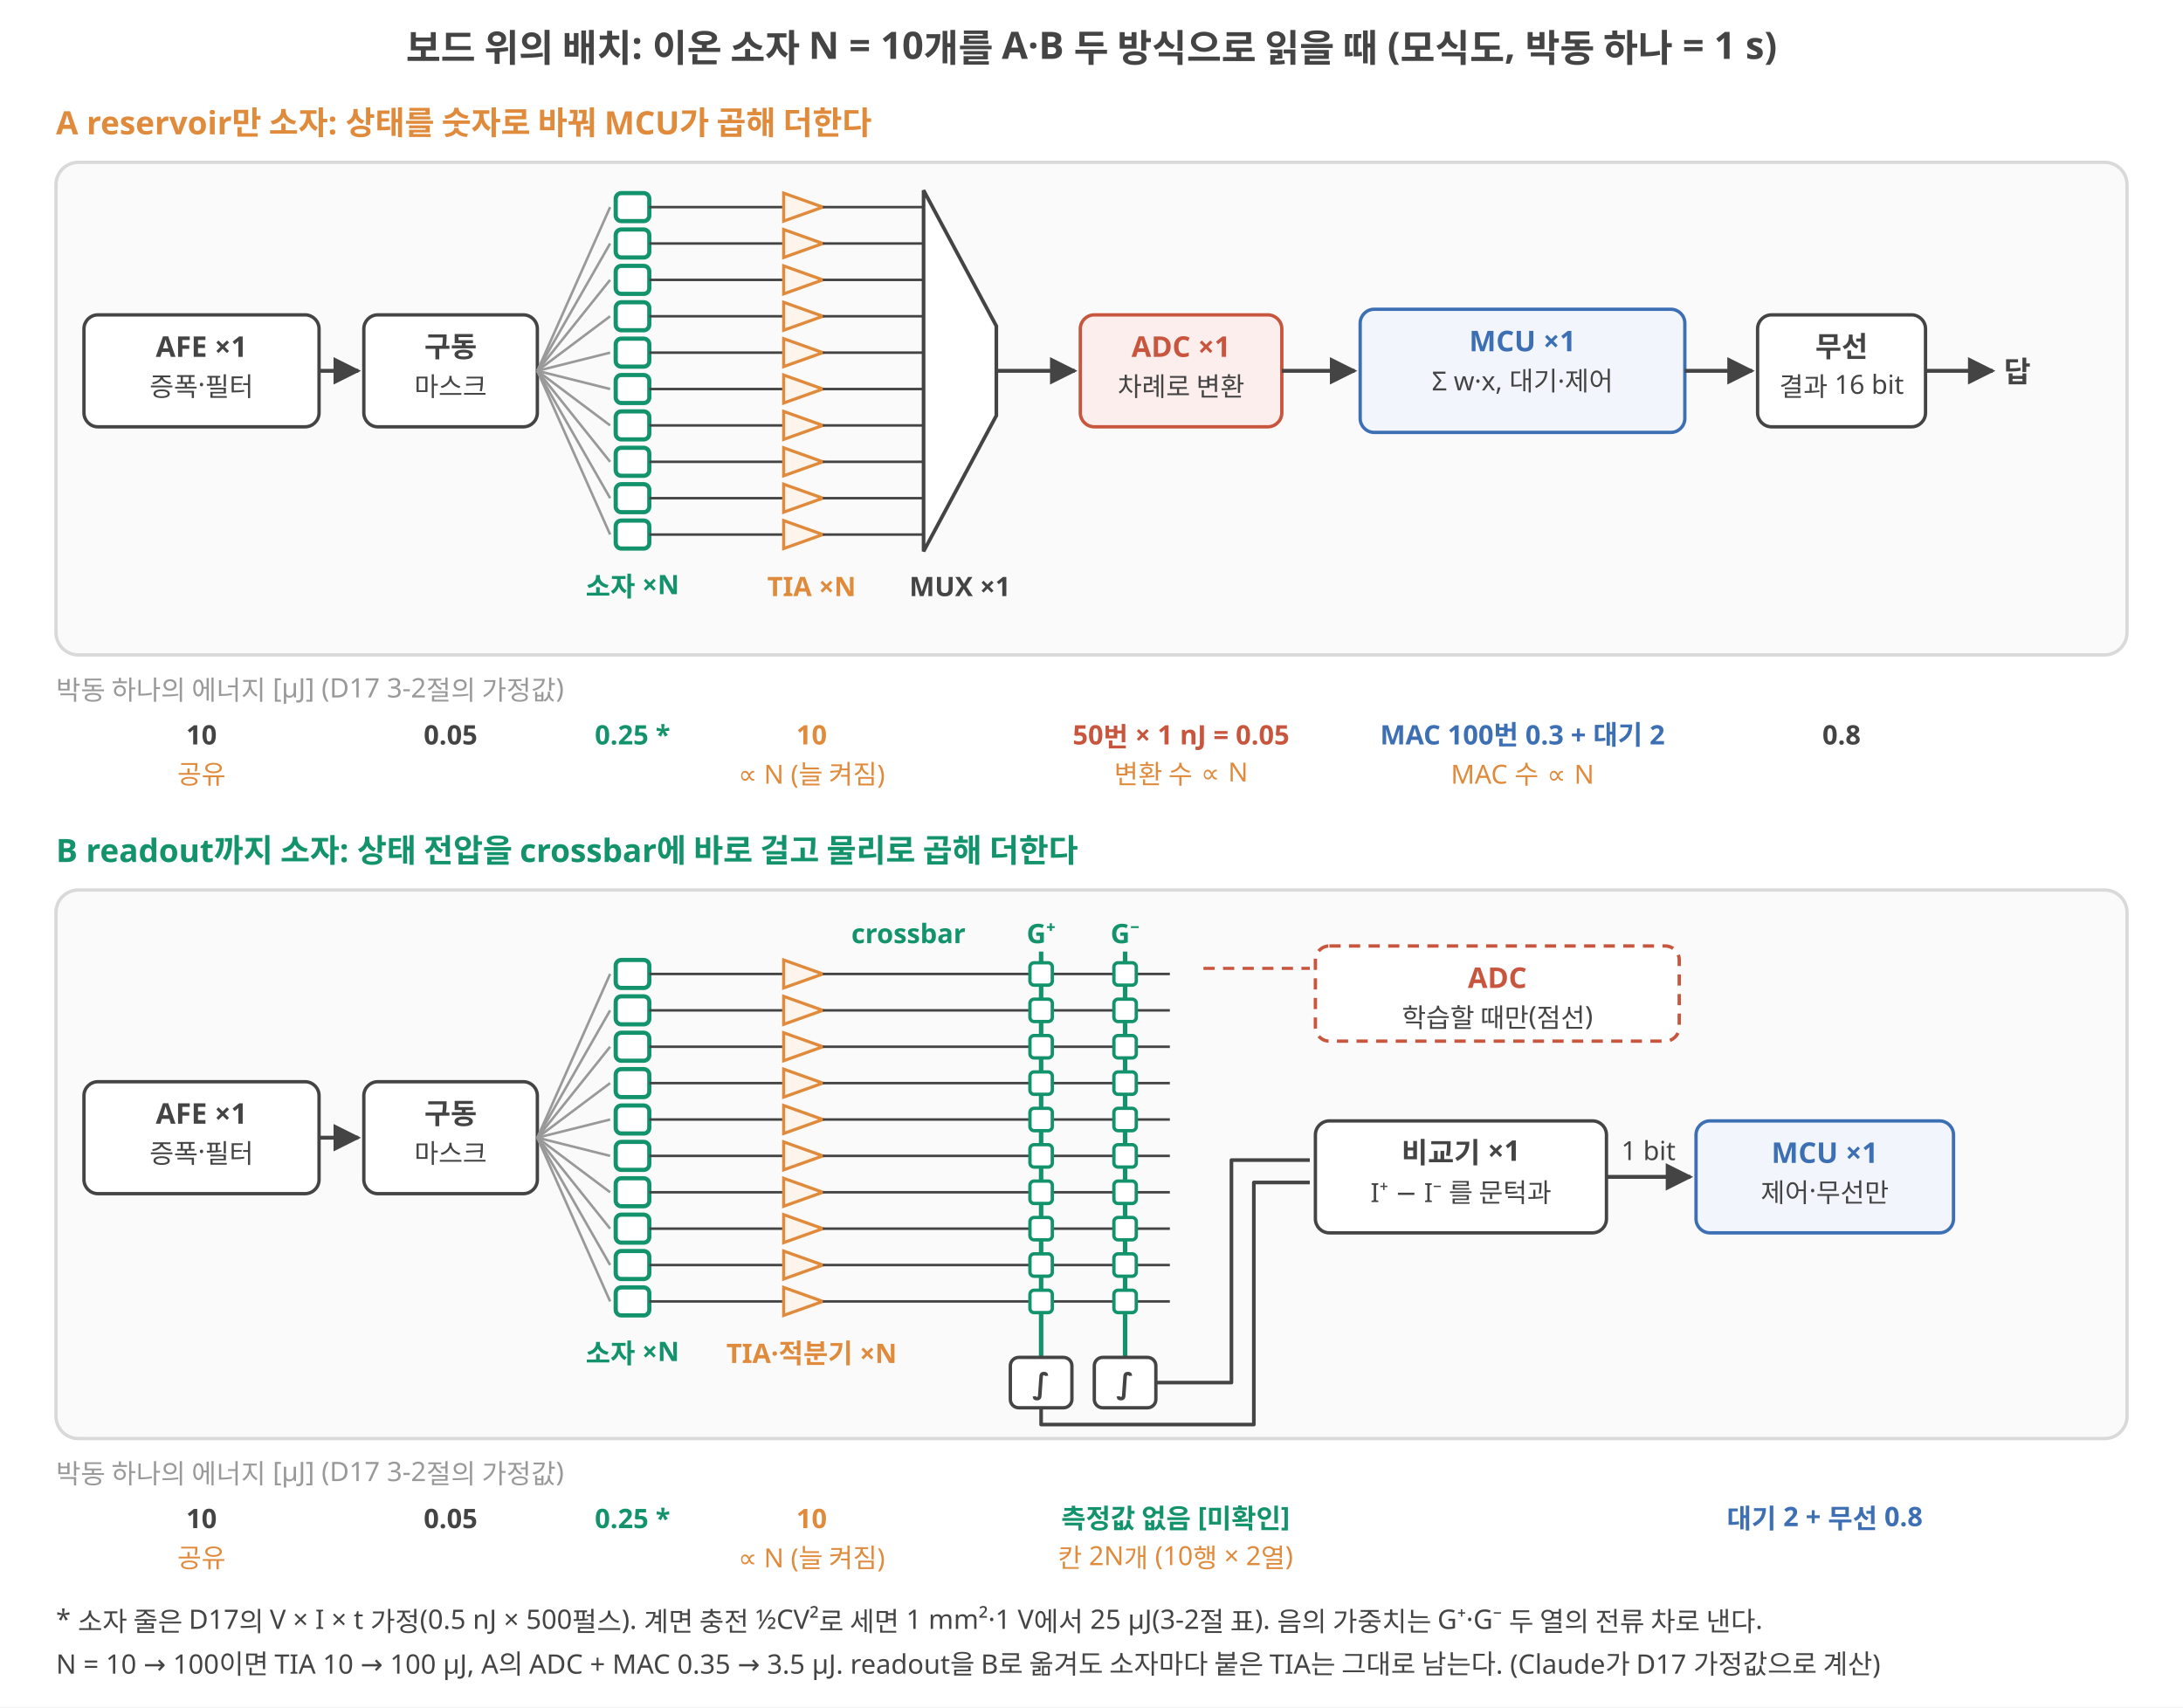
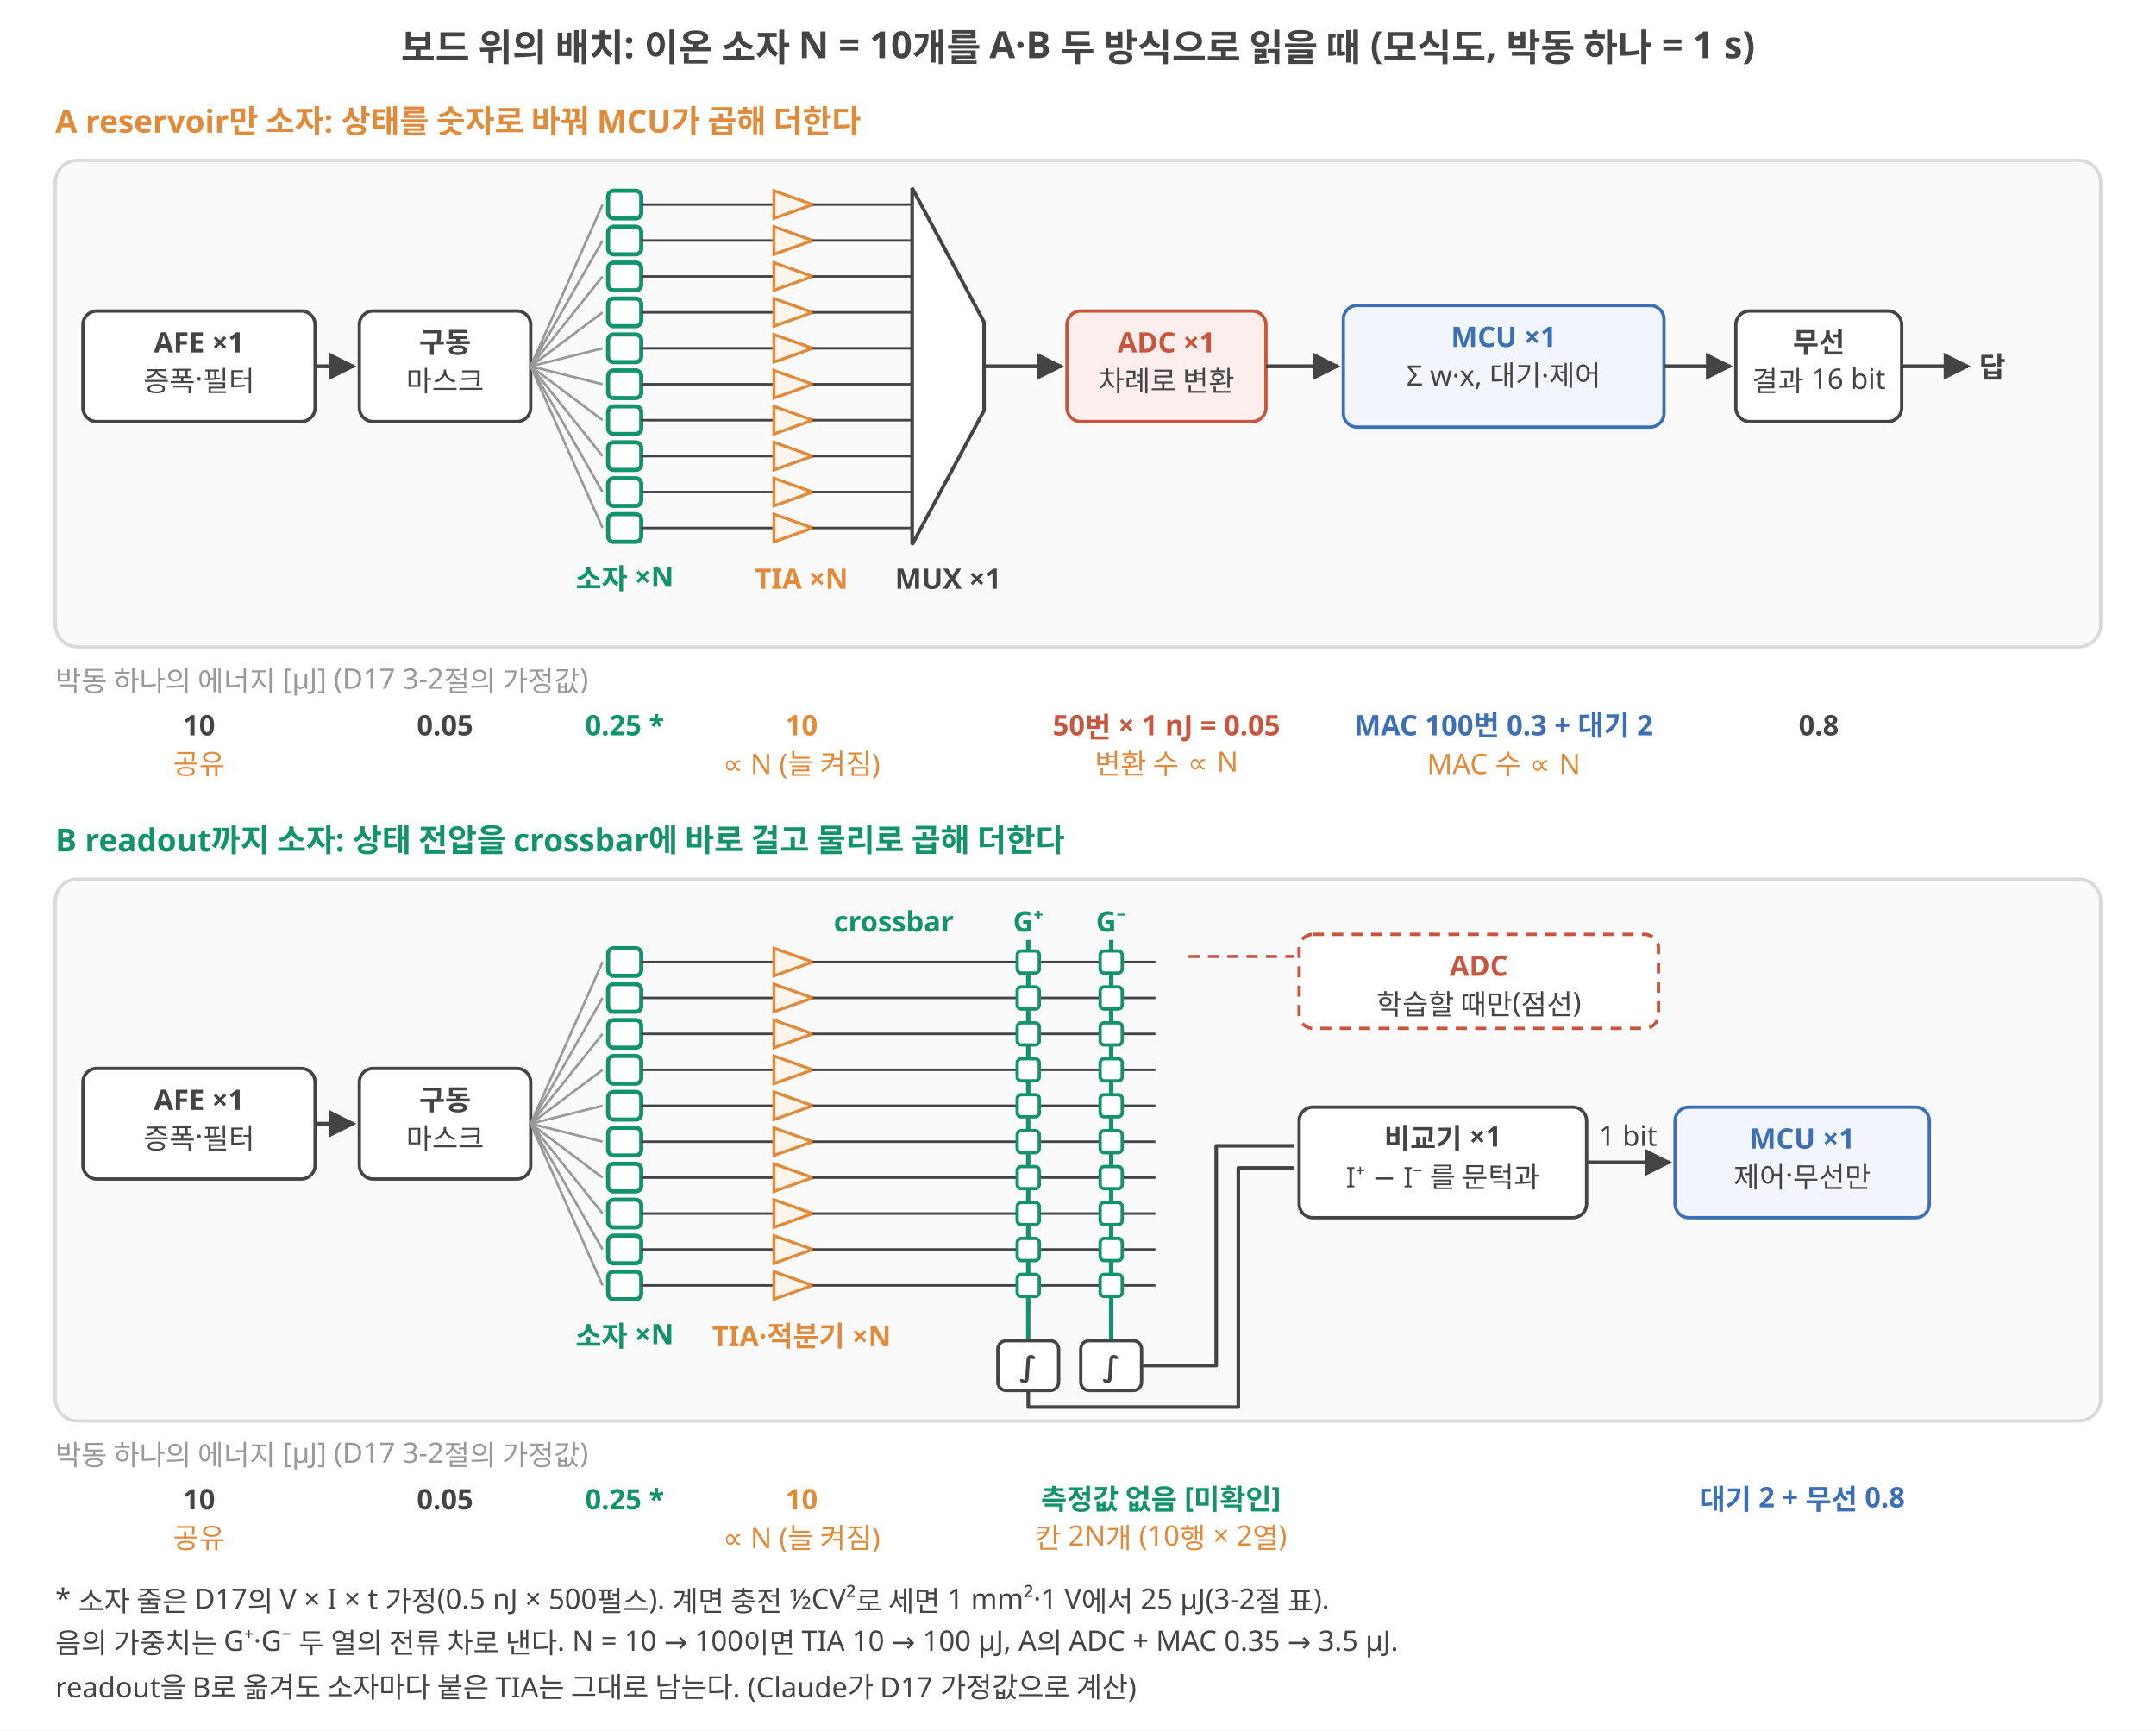
- <svg xmlns="http://www.w3.org/2000/svg" viewBox="0 0 780 610" width="100%" font-family="Noto Sans KR, Malgun Gothic, sans-serif" font-size="13" fill="#444">
-   <rect x="0" y="0" width="780" height="610" fill="#fff" />
+ <svg xmlns="http://www.w3.org/2000/svg" viewBox="0 0 780 626" width="100%" font-family="Noto Sans KR, Malgun Gothic, sans-serif" font-size="13" fill="#444">
+   <rect x="0" y="0" width="780" height="626" fill="#fff" />
  <defs>
    <marker id="arr" viewBox="0 0 10 10" refX="9" refY="5" markerWidth="7" markerHeight="7" orient="auto-start-reverse">
      <path d="M0,0 L10,5 L0,10 z" fill="#444" />
    </marker>
    <marker id="arrR" viewBox="0 0 10 10" refX="9" refY="5" markerWidth="7" markerHeight="7" orient="auto-start-reverse">
      <path d="M0,0 L10,5 L0,10 z" fill="#c8553d" />
    </marker>
  </defs>
  <text x="390" y="22" font-size="13.5" fill="#444" text-anchor="middle" font-weight="bold">보드 위의 배치: 이온 소자 N = 10개를 A·B 두 방식으로 읽을 때 (모식도, 박동 하나 = 1 s)</text>
  <text x="20" y="48" font-size="11.5" fill="#e08a3c" text-anchor="start" font-weight="bold">A  reservoir만 소자: 상태를 숫자로 바꿔 MCU가 곱해 더한다</text>
  <rect x="20" y="58" width="740" height="176" rx="8" fill="#fafafa" stroke="#d9d9d9" stroke-width="1.2" />
  <rect x="30" y="112.5" width="84" height="40" rx="5" fill="#fff" stroke="#444" stroke-width="1.2" />
  <text x="72.0" y="127.5" font-size="10.2" fill="#444" text-anchor="middle" font-weight="bold">AFE ×1</text>
-   <text x="72.0" y="141.5" font-size="9.4" fill="#444" text-anchor="middle" font-weight="normal">증폭·필터</text>
+   <text x="72.0" y="141.5" font-size="10.2" fill="#444" text-anchor="middle" font-weight="normal">증폭·필터</text>
  <line x1="114" y1="132.5" x2="128" y2="132.5" stroke="#444" stroke-width="1.4" marker-end="url(#arr)" />
  <rect x="130" y="112.5" width="62" height="40" rx="5" fill="#fff" stroke="#444" stroke-width="1.2" />
  <text x="161.0" y="127.5" font-size="10.2" fill="#444" text-anchor="middle" font-weight="bold">구동</text>
-   <text x="161.0" y="141.5" font-size="9.4" fill="#444" text-anchor="middle" font-weight="normal">마스크</text>
+   <text x="161.0" y="141.5" font-size="10.2" fill="#444" text-anchor="middle" font-weight="normal">마스크</text>
  <line x1="192" y1="132.5" x2="218" y2="74" stroke="#999" stroke-width="0.9" />
  <rect x="220" y="69" width="12" height="10" rx="2" fill="#fff" stroke="#13936b" stroke-width="1.5" />
  <line x1="232" y1="74" x2="280" y2="74" stroke="#444" stroke-width="0.9" />
  <polygon points="280,69 280,79 294,74" fill="#fdf4ec" stroke="#e08a3c" stroke-width="1.1" />
  <line x1="192" y1="132.5" x2="218" y2="87" stroke="#999" stroke-width="0.9" />
  <rect x="220" y="82" width="12" height="10" rx="2" fill="#fff" stroke="#13936b" stroke-width="1.5" />
  <line x1="232" y1="87" x2="280" y2="87" stroke="#444" stroke-width="0.9" />
  <polygon points="280,82 280,92 294,87" fill="#fdf4ec" stroke="#e08a3c" stroke-width="1.1" />
  <line x1="192" y1="132.5" x2="218" y2="100" stroke="#999" stroke-width="0.9" />
  <rect x="220" y="95" width="12" height="10" rx="2" fill="#fff" stroke="#13936b" stroke-width="1.5" />
  <line x1="232" y1="100" x2="280" y2="100" stroke="#444" stroke-width="0.9" />
  <polygon points="280,95 280,105 294,100" fill="#fdf4ec" stroke="#e08a3c" stroke-width="1.1" />
  <line x1="192" y1="132.5" x2="218" y2="113" stroke="#999" stroke-width="0.9" />
  <rect x="220" y="108" width="12" height="10" rx="2" fill="#fff" stroke="#13936b" stroke-width="1.5" />
  <line x1="232" y1="113" x2="280" y2="113" stroke="#444" stroke-width="0.9" />
  <polygon points="280,108 280,118 294,113" fill="#fdf4ec" stroke="#e08a3c" stroke-width="1.1" />
  <line x1="192" y1="132.5" x2="218" y2="126" stroke="#999" stroke-width="0.9" />
  <rect x="220" y="121" width="12" height="10" rx="2" fill="#fff" stroke="#13936b" stroke-width="1.5" />
  <line x1="232" y1="126" x2="280" y2="126" stroke="#444" stroke-width="0.9" />
  <polygon points="280,121 280,131 294,126" fill="#fdf4ec" stroke="#e08a3c" stroke-width="1.1" />
  <line x1="192" y1="132.5" x2="218" y2="139" stroke="#999" stroke-width="0.9" />
  <rect x="220" y="134" width="12" height="10" rx="2" fill="#fff" stroke="#13936b" stroke-width="1.5" />
  <line x1="232" y1="139" x2="280" y2="139" stroke="#444" stroke-width="0.9" />
  <polygon points="280,134 280,144 294,139" fill="#fdf4ec" stroke="#e08a3c" stroke-width="1.1" />
  <line x1="192" y1="132.5" x2="218" y2="152" stroke="#999" stroke-width="0.9" />
  <rect x="220" y="147" width="12" height="10" rx="2" fill="#fff" stroke="#13936b" stroke-width="1.5" />
  <line x1="232" y1="152" x2="280" y2="152" stroke="#444" stroke-width="0.9" />
  <polygon points="280,147 280,157 294,152" fill="#fdf4ec" stroke="#e08a3c" stroke-width="1.1" />
  <line x1="192" y1="132.5" x2="218" y2="165" stroke="#999" stroke-width="0.9" />
  <rect x="220" y="160" width="12" height="10" rx="2" fill="#fff" stroke="#13936b" stroke-width="1.5" />
  <line x1="232" y1="165" x2="280" y2="165" stroke="#444" stroke-width="0.9" />
  <polygon points="280,160 280,170 294,165" fill="#fdf4ec" stroke="#e08a3c" stroke-width="1.1" />
  <line x1="192" y1="132.5" x2="218" y2="178" stroke="#999" stroke-width="0.9" />
  <rect x="220" y="173" width="12" height="10" rx="2" fill="#fff" stroke="#13936b" stroke-width="1.5" />
  <line x1="232" y1="178" x2="280" y2="178" stroke="#444" stroke-width="0.9" />
  <polygon points="280,173 280,183 294,178" fill="#fdf4ec" stroke="#e08a3c" stroke-width="1.1" />
  <line x1="192" y1="132.5" x2="218" y2="191" stroke="#999" stroke-width="0.9" />
  <rect x="220" y="186" width="12" height="10" rx="2" fill="#fff" stroke="#13936b" stroke-width="1.5" />
  <line x1="232" y1="191" x2="280" y2="191" stroke="#444" stroke-width="0.9" />
  <polygon points="280,186 280,196 294,191" fill="#fdf4ec" stroke="#e08a3c" stroke-width="1.1" />
-   <text x="226" y="213" font-size="9.6" fill="#13936b" text-anchor="middle" font-weight="bold">소자 ×N</text>
-   <text x="290" y="213" font-size="9.6" fill="#e08a3c" text-anchor="middle" font-weight="bold">TIA ×N</text>
+   <text x="226" y="213" font-size="10.2" fill="#13936b" text-anchor="middle" font-weight="bold">소자 ×N</text>
+   <text x="290" y="213" font-size="10.2" fill="#e08a3c" text-anchor="middle" font-weight="bold">TIA ×N</text>
  <polygon points="330,68 330,197 356,148.5 356,116.5" fill="#fff" stroke="#444" stroke-width="1.3" />
  <line x1="294" y1="74" x2="330" y2="74" stroke="#444" stroke-width="0.9" />
  <line x1="294" y1="87" x2="330" y2="87" stroke="#444" stroke-width="0.9" />
  <line x1="294" y1="100" x2="330" y2="100" stroke="#444" stroke-width="0.9" />
  <line x1="294" y1="113" x2="330" y2="113" stroke="#444" stroke-width="0.9" />
  <line x1="294" y1="126" x2="330" y2="126" stroke="#444" stroke-width="0.9" />
  <line x1="294" y1="139" x2="330" y2="139" stroke="#444" stroke-width="0.9" />
  <line x1="294" y1="152" x2="330" y2="152" stroke="#444" stroke-width="0.9" />
  <line x1="294" y1="165" x2="330" y2="165" stroke="#444" stroke-width="0.9" />
  <line x1="294" y1="178" x2="330" y2="178" stroke="#444" stroke-width="0.9" />
  <line x1="294" y1="191" x2="330" y2="191" stroke="#444" stroke-width="0.9" />
-   <text x="343" y="213" font-size="9.6" fill="#444" text-anchor="middle" font-weight="bold">MUX ×1</text>
+   <text x="343" y="213" font-size="10.2" fill="#444" text-anchor="middle" font-weight="bold">MUX ×1</text>
  <line x1="356" y1="132.5" x2="384" y2="132.5" stroke="#444" stroke-width="1.4" marker-end="url(#arr)" />
  <rect x="386" y="112.5" width="72" height="40" rx="5" fill="#fbeeec" stroke="#c8553d" stroke-width="1.2" />
  <text x="422.0" y="127.5" font-size="10.2" fill="#c8553d" text-anchor="middle" font-weight="bold">ADC ×1</text>
-   <text x="422.0" y="141.5" font-size="9.4" fill="#444" text-anchor="middle" font-weight="normal">차례로 변환</text>
+   <text x="422.0" y="141.5" font-size="10.2" fill="#444" text-anchor="middle" font-weight="normal">차례로 변환</text>
  <line x1="458" y1="132.5" x2="484" y2="132.5" stroke="#444" stroke-width="1.4" marker-end="url(#arr)" />
  <rect x="486" y="110.5" width="116" height="44" rx="5" fill="#f2f6fc" stroke="#3d6fb4" stroke-width="1.2" />
  <text x="544.0" y="125.5" font-size="10.2" fill="#3d6fb4" text-anchor="middle" font-weight="bold">MCU ×1</text>
-   <text x="544.0" y="139.5" font-size="9.4" fill="#444" text-anchor="middle" font-weight="normal">Σ w·x, 대기·제어</text>
+   <text x="544.0" y="139.5" font-size="10.2" fill="#444" text-anchor="middle" font-weight="normal">Σ w·x, 대기·제어</text>
  <line x1="602" y1="132.5" x2="626" y2="132.5" stroke="#444" stroke-width="1.4" marker-end="url(#arr)" />
  <rect x="628" y="112.5" width="60" height="40" rx="5" fill="#fff" stroke="#444" stroke-width="1.2" />
  <text x="658.0" y="127.5" font-size="10.2" fill="#444" text-anchor="middle" font-weight="bold">무선</text>
-   <text x="658.0" y="141.5" font-size="9.4" fill="#444" text-anchor="middle" font-weight="normal">결과 16 bit</text>
+   <text x="658.0" y="141.5" font-size="10.2" fill="#444" text-anchor="middle" font-weight="normal">결과 16 bit</text>
  <line x1="688" y1="132.5" x2="712" y2="132.5" stroke="#444" stroke-width="1.4" marker-end="url(#arr)" />
  <text x="716" y="136.5" font-size="10.4" fill="#444" text-anchor="start" font-weight="bold">답</text>
-   <text x="20" y="250" font-size="9.6" fill="#999" text-anchor="start" font-weight="normal">박동 하나의 에너지 [µJ] (D17 3-2절의 가정값)</text>
-   <text x="72" y="266" font-size="9.6" fill="#444" text-anchor="middle" font-weight="bold">10</text>
-   <text x="161" y="266" font-size="9.6" fill="#444" text-anchor="middle" font-weight="bold">0.05</text>
-   <text x="226" y="266" font-size="9.6" fill="#13936b" text-anchor="middle" font-weight="bold">0.25 *</text>
-   <text x="290" y="266" font-size="9.6" fill="#e08a3c" text-anchor="middle" font-weight="bold">10</text>
-   <text x="422" y="266" font-size="9.6" fill="#c8553d" text-anchor="middle" font-weight="bold">50번 × 1 nJ = 0.05</text>
-   <text x="544" y="266" font-size="9.6" fill="#3d6fb4" text-anchor="middle" font-weight="bold">MAC 100번 0.3 + 대기 2</text>
-   <text x="658" y="266" font-size="9.6" fill="#444" text-anchor="middle" font-weight="bold">0.8</text>
-   <text x="72" y="280" font-size="9.4" fill="#e08a3c" text-anchor="middle" font-weight="normal">공유</text>
-   <text x="290" y="280" font-size="9.4" fill="#e08a3c" text-anchor="middle" font-weight="normal">∝ N (늘 켜짐)</text>
-   <text x="422" y="280" font-size="9.4" fill="#e08a3c" text-anchor="middle" font-weight="normal">변환 수 ∝ N</text>
-   <text x="544" y="280" font-size="9.4" fill="#e08a3c" text-anchor="middle" font-weight="normal">MAC 수 ∝ N</text>
+   <text x="20" y="250" font-size="10.2" fill="#999" text-anchor="start" font-weight="normal">박동 하나의 에너지 [µJ] (D17 3-2절의 가정값)</text>
+   <text x="72" y="266" font-size="10.2" fill="#444" text-anchor="middle" font-weight="bold">10</text>
+   <text x="161" y="266" font-size="10.2" fill="#444" text-anchor="middle" font-weight="bold">0.05</text>
+   <text x="226" y="266" font-size="10.2" fill="#13936b" text-anchor="middle" font-weight="bold">0.25 *</text>
+   <text x="290" y="266" font-size="10.2" fill="#e08a3c" text-anchor="middle" font-weight="bold">10</text>
+   <text x="422" y="266" font-size="10.2" fill="#c8553d" text-anchor="middle" font-weight="bold">50번 × 1 nJ = 0.05</text>
+   <text x="544" y="266" font-size="10.2" fill="#3d6fb4" text-anchor="middle" font-weight="bold">MAC 100번 0.3 + 대기 2</text>
+   <text x="658" y="266" font-size="10.2" fill="#444" text-anchor="middle" font-weight="bold">0.8</text>
+   <text x="72" y="280" font-size="10.2" fill="#e08a3c" text-anchor="middle" font-weight="normal">공유</text>
+   <text x="290" y="280" font-size="10.2" fill="#e08a3c" text-anchor="middle" font-weight="normal">∝ N (늘 켜짐)</text>
+   <text x="422" y="280" font-size="10.2" fill="#e08a3c" text-anchor="middle" font-weight="normal">변환 수 ∝ N</text>
+   <text x="544" y="280" font-size="10.2" fill="#e08a3c" text-anchor="middle" font-weight="normal">MAC 수 ∝ N</text>
  <text x="20" y="308" font-size="11.5" fill="#13936b" text-anchor="start" font-weight="bold">B  readout까지 소자: 상태 전압을 crossbar에 바로 걸고 물리로 곱해 더한다</text>
  <rect x="20" y="318" width="740" height="196" rx="8" fill="#fafafa" stroke="#d9d9d9" stroke-width="1.2" />
  <rect x="30" y="386.5" width="84" height="40" rx="5" fill="#fff" stroke="#444" stroke-width="1.2" />
  <text x="72.0" y="401.5" font-size="10.2" fill="#444" text-anchor="middle" font-weight="bold">AFE ×1</text>
-   <text x="72.0" y="415.5" font-size="9.4" fill="#444" text-anchor="middle" font-weight="normal">증폭·필터</text>
+   <text x="72.0" y="415.5" font-size="10.2" fill="#444" text-anchor="middle" font-weight="normal">증폭·필터</text>
  <line x1="114" y1="406.5" x2="128" y2="406.5" stroke="#444" stroke-width="1.4" marker-end="url(#arr)" />
  <rect x="130" y="386.5" width="62" height="40" rx="5" fill="#fff" stroke="#444" stroke-width="1.2" />
  <text x="161.0" y="401.5" font-size="10.2" fill="#444" text-anchor="middle" font-weight="bold">구동</text>
-   <text x="161.0" y="415.5" font-size="9.4" fill="#444" text-anchor="middle" font-weight="normal">마스크</text>
+   <text x="161.0" y="415.5" font-size="10.2" fill="#444" text-anchor="middle" font-weight="normal">마스크</text>
  <line x1="192" y1="406.5" x2="218" y2="348" stroke="#999" stroke-width="0.9" />
  <rect x="220" y="343" width="12" height="10" rx="2" fill="#fff" stroke="#13936b" stroke-width="1.5" />
  <line x1="232" y1="348" x2="280" y2="348" stroke="#444" stroke-width="0.9" />
  <polygon points="280,343 280,353 294,348" fill="#fdf4ec" stroke="#e08a3c" stroke-width="1.1" />
  <line x1="192" y1="406.5" x2="218" y2="361" stroke="#999" stroke-width="0.9" />
  <rect x="220" y="356" width="12" height="10" rx="2" fill="#fff" stroke="#13936b" stroke-width="1.5" />
  <line x1="232" y1="361" x2="280" y2="361" stroke="#444" stroke-width="0.9" />
  <polygon points="280,356 280,366 294,361" fill="#fdf4ec" stroke="#e08a3c" stroke-width="1.1" />
  <line x1="192" y1="406.5" x2="218" y2="374" stroke="#999" stroke-width="0.9" />
  <rect x="220" y="369" width="12" height="10" rx="2" fill="#fff" stroke="#13936b" stroke-width="1.5" />
  <line x1="232" y1="374" x2="280" y2="374" stroke="#444" stroke-width="0.9" />
  <polygon points="280,369 280,379 294,374" fill="#fdf4ec" stroke="#e08a3c" stroke-width="1.1" />
  <line x1="192" y1="406.5" x2="218" y2="387" stroke="#999" stroke-width="0.9" />
  <rect x="220" y="382" width="12" height="10" rx="2" fill="#fff" stroke="#13936b" stroke-width="1.5" />
  <line x1="232" y1="387" x2="280" y2="387" stroke="#444" stroke-width="0.9" />
  <polygon points="280,382 280,392 294,387" fill="#fdf4ec" stroke="#e08a3c" stroke-width="1.1" />
  <line x1="192" y1="406.5" x2="218" y2="400" stroke="#999" stroke-width="0.9" />
  <rect x="220" y="395" width="12" height="10" rx="2" fill="#fff" stroke="#13936b" stroke-width="1.5" />
  <line x1="232" y1="400" x2="280" y2="400" stroke="#444" stroke-width="0.9" />
  <polygon points="280,395 280,405 294,400" fill="#fdf4ec" stroke="#e08a3c" stroke-width="1.1" />
  <line x1="192" y1="406.5" x2="218" y2="413" stroke="#999" stroke-width="0.9" />
  <rect x="220" y="408" width="12" height="10" rx="2" fill="#fff" stroke="#13936b" stroke-width="1.5" />
  <line x1="232" y1="413" x2="280" y2="413" stroke="#444" stroke-width="0.9" />
  <polygon points="280,408 280,418 294,413" fill="#fdf4ec" stroke="#e08a3c" stroke-width="1.1" />
  <line x1="192" y1="406.5" x2="218" y2="426" stroke="#999" stroke-width="0.9" />
  <rect x="220" y="421" width="12" height="10" rx="2" fill="#fff" stroke="#13936b" stroke-width="1.5" />
  <line x1="232" y1="426" x2="280" y2="426" stroke="#444" stroke-width="0.9" />
  <polygon points="280,421 280,431 294,426" fill="#fdf4ec" stroke="#e08a3c" stroke-width="1.1" />
  <line x1="192" y1="406.5" x2="218" y2="439" stroke="#999" stroke-width="0.9" />
  <rect x="220" y="434" width="12" height="10" rx="2" fill="#fff" stroke="#13936b" stroke-width="1.5" />
  <line x1="232" y1="439" x2="280" y2="439" stroke="#444" stroke-width="0.9" />
  <polygon points="280,434 280,444 294,439" fill="#fdf4ec" stroke="#e08a3c" stroke-width="1.1" />
  <line x1="192" y1="406.5" x2="218" y2="452" stroke="#999" stroke-width="0.9" />
  <rect x="220" y="447" width="12" height="10" rx="2" fill="#fff" stroke="#13936b" stroke-width="1.5" />
  <line x1="232" y1="452" x2="280" y2="452" stroke="#444" stroke-width="0.9" />
  <polygon points="280,447 280,457 294,452" fill="#fdf4ec" stroke="#e08a3c" stroke-width="1.1" />
  <line x1="192" y1="406.5" x2="218" y2="465" stroke="#999" stroke-width="0.9" />
  <rect x="220" y="460" width="12" height="10" rx="2" fill="#fff" stroke="#13936b" stroke-width="1.5" />
  <line x1="232" y1="465" x2="280" y2="465" stroke="#444" stroke-width="0.9" />
  <polygon points="280,460 280,470 294,465" fill="#fdf4ec" stroke="#e08a3c" stroke-width="1.1" />
-   <text x="226" y="487" font-size="9.6" fill="#13936b" text-anchor="middle" font-weight="bold">소자 ×N</text>
-   <text x="290" y="487" font-size="9.6" fill="#e08a3c" text-anchor="middle" font-weight="bold">TIA·적분기 ×N</text>
+   <text x="226" y="487" font-size="10.2" fill="#13936b" text-anchor="middle" font-weight="bold">소자 ×N</text>
+   <text x="290" y="487" font-size="10.2" fill="#e08a3c" text-anchor="middle" font-weight="bold">TIA·적분기 ×N</text>
  <line x1="294" y1="348" x2="418" y2="348" stroke="#444" stroke-width="0.9" />
  <line x1="294" y1="361" x2="418" y2="361" stroke="#444" stroke-width="0.9" />
  <line x1="294" y1="374" x2="418" y2="374" stroke="#444" stroke-width="0.9" />
  <line x1="294" y1="387" x2="418" y2="387" stroke="#444" stroke-width="0.9" />
  <line x1="294" y1="400" x2="418" y2="400" stroke="#444" stroke-width="0.9" />
  <line x1="294" y1="413" x2="418" y2="413" stroke="#444" stroke-width="0.9" />
  <line x1="294" y1="426" x2="418" y2="426" stroke="#444" stroke-width="0.9" />
  <line x1="294" y1="439" x2="418" y2="439" stroke="#444" stroke-width="0.9" />
  <line x1="294" y1="452" x2="418" y2="452" stroke="#444" stroke-width="0.9" />
  <line x1="294" y1="465" x2="418" y2="465" stroke="#444" stroke-width="0.9" />
  <line x1="372" y1="340" x2="372" y2="485" stroke="#13936b" stroke-width="1.6" />
-   <text x="372" y="337" font-size="9.6" fill="#13936b" text-anchor="middle" font-weight="bold">G⁺</text>
+   <text x="372" y="337" font-size="10.2" fill="#13936b" text-anchor="middle" font-weight="bold">G⁺</text>
  <rect x="368" y="344" width="8" height="8" rx="1.5" fill="#fff" stroke="#13936b" stroke-width="1.2" />
  <rect x="368" y="357" width="8" height="8" rx="1.5" fill="#fff" stroke="#13936b" stroke-width="1.2" />
  <rect x="368" y="370" width="8" height="8" rx="1.5" fill="#fff" stroke="#13936b" stroke-width="1.2" />
  <rect x="368" y="383" width="8" height="8" rx="1.5" fill="#fff" stroke="#13936b" stroke-width="1.2" />
  <rect x="368" y="396" width="8" height="8" rx="1.5" fill="#fff" stroke="#13936b" stroke-width="1.2" />
  <rect x="368" y="409" width="8" height="8" rx="1.5" fill="#fff" stroke="#13936b" stroke-width="1.2" />
  <rect x="368" y="422" width="8" height="8" rx="1.5" fill="#fff" stroke="#13936b" stroke-width="1.2" />
  <rect x="368" y="435" width="8" height="8" rx="1.5" fill="#fff" stroke="#13936b" stroke-width="1.2" />
  <rect x="368" y="448" width="8" height="8" rx="1.5" fill="#fff" stroke="#13936b" stroke-width="1.2" />
  <rect x="368" y="461" width="8" height="8" rx="1.5" fill="#fff" stroke="#13936b" stroke-width="1.2" />
  <rect x="361" y="485" width="22" height="18" rx="3" fill="#fff" stroke="#444" stroke-width="1.2" />
  <text x="372" y="498" font-size="10.4" fill="#444" text-anchor="middle" font-weight="bold">∫</text>
  <line x1="402" y1="340" x2="402" y2="485" stroke="#13936b" stroke-width="1.6" />
-   <text x="402" y="337" font-size="9.6" fill="#13936b" text-anchor="middle" font-weight="bold">G⁻</text>
+   <text x="402" y="337" font-size="10.2" fill="#13936b" text-anchor="middle" font-weight="bold">G⁻</text>
  <rect x="398" y="344" width="8" height="8" rx="1.5" fill="#fff" stroke="#13936b" stroke-width="1.2" />
  <rect x="398" y="357" width="8" height="8" rx="1.5" fill="#fff" stroke="#13936b" stroke-width="1.2" />
  <rect x="398" y="370" width="8" height="8" rx="1.5" fill="#fff" stroke="#13936b" stroke-width="1.2" />
  <rect x="398" y="383" width="8" height="8" rx="1.5" fill="#fff" stroke="#13936b" stroke-width="1.2" />
  <rect x="398" y="396" width="8" height="8" rx="1.5" fill="#fff" stroke="#13936b" stroke-width="1.2" />
  <rect x="398" y="409" width="8" height="8" rx="1.5" fill="#fff" stroke="#13936b" stroke-width="1.2" />
  <rect x="398" y="422" width="8" height="8" rx="1.5" fill="#fff" stroke="#13936b" stroke-width="1.2" />
  <rect x="398" y="435" width="8" height="8" rx="1.5" fill="#fff" stroke="#13936b" stroke-width="1.2" />
  <rect x="398" y="448" width="8" height="8" rx="1.5" fill="#fff" stroke="#13936b" stroke-width="1.2" />
  <rect x="398" y="461" width="8" height="8" rx="1.5" fill="#fff" stroke="#13936b" stroke-width="1.2" />
  <rect x="391" y="485" width="22" height="18" rx="3" fill="#fff" stroke="#444" stroke-width="1.2" />
  <text x="402" y="498" font-size="10.4" fill="#444" text-anchor="middle" font-weight="bold">∫</text>
-   <text x="345" y="337" font-size="9.6" fill="#13936b" text-anchor="end" font-weight="bold">crossbar</text>
+   <text x="345" y="337" font-size="10.2" fill="#13936b" text-anchor="end" font-weight="bold">crossbar</text>
  <polyline points="413.0,494.0 440.0,494.0 440.0,414.5 468.0,414.5" fill="none" stroke="#444" stroke-width="1.3" stroke-linejoin="round" />
  <polyline points="372.0,503.0 372.0,509.0 448.0,509.0 448.0,422.5 468.0,422.5" fill="none" stroke="#444" stroke-width="1.3" stroke-linejoin="round" />
  <rect x="470" y="400.5" width="104" height="40" rx="5" fill="#fff" stroke="#444" stroke-width="1.2" />
  <text x="522.0" y="415.5" font-size="10.2" fill="#444" text-anchor="middle" font-weight="bold">비교기 ×1</text>
-   <text x="522.0" y="429.5" font-size="9.4" fill="#444" text-anchor="middle" font-weight="normal">I⁺ − I⁻ 를 문턱과</text>
+   <text x="522.0" y="429.5" font-size="10.2" fill="#444" text-anchor="middle" font-weight="normal">I⁺ − I⁻ 를 문턱과</text>
  <line x1="574" y1="420.5" x2="604" y2="420.5" stroke="#444" stroke-width="1.4" marker-end="url(#arr)" />
-   <text x="589" y="414.5" font-size="9.4" fill="#444" text-anchor="middle" font-weight="normal">1 bit</text>
+   <text x="589" y="414.5" font-size="10.2" fill="#444" text-anchor="middle" font-weight="normal">1 bit</text>
  <rect x="606" y="400.5" width="92" height="40" rx="5" fill="#f2f6fc" stroke="#3d6fb4" stroke-width="1.2" />
  <text x="652.0" y="415.5" font-size="10.2" fill="#3d6fb4" text-anchor="middle" font-weight="bold">MCU ×1</text>
-   <text x="652.0" y="429.5" font-size="9.4" fill="#444" text-anchor="middle" font-weight="normal">제어·무선만</text>
+   <text x="652.0" y="429.5" font-size="10.2" fill="#444" text-anchor="middle" font-weight="normal">제어·무선만</text>
  <rect x="470" y="338" width="130" height="34" rx="5" fill="#fff" stroke="#c8553d" stroke-width="1.2" stroke-dasharray="4 3" />
  <text x="535.0" y="353" font-size="10.2" fill="#c8553d" text-anchor="middle" font-weight="bold">ADC</text>
-   <text x="535.0" y="367" font-size="9.4" fill="#444" text-anchor="middle" font-weight="normal">학습할 때만(점선)</text>
+   <text x="535.0" y="367" font-size="10.2" fill="#444" text-anchor="middle" font-weight="normal">학습할 때만(점선)</text>
  <polyline points="430.0,346.0 468.0,346.0" fill="none" stroke="#c8553d" stroke-width="1.1" stroke-dasharray="4 3" stroke-linejoin="round" />
-   <text x="20" y="530" font-size="9.6" fill="#999" text-anchor="start" font-weight="normal">박동 하나의 에너지 [µJ] (D17 3-2절의 가정값)</text>
-   <text x="72" y="546" font-size="9.6" fill="#444" text-anchor="middle" font-weight="bold">10</text>
-   <text x="161" y="546" font-size="9.6" fill="#444" text-anchor="middle" font-weight="bold">0.05</text>
-   <text x="226" y="546" font-size="9.6" fill="#13936b" text-anchor="middle" font-weight="bold">0.25 *</text>
-   <text x="290" y="546" font-size="9.6" fill="#e08a3c" text-anchor="middle" font-weight="bold">10</text>
-   <text x="420" y="546" font-size="9.6" fill="#13936b" text-anchor="middle" font-weight="bold">측정값 없음 [미확인]</text>
-   <text x="652" y="546" font-size="9.6" fill="#3d6fb4" text-anchor="middle" font-weight="bold">대기 2 + 무선 0.8</text>
-   <text x="72" y="560" font-size="9.4" fill="#e08a3c" text-anchor="middle" font-weight="normal">공유</text>
-   <text x="290" y="560" font-size="9.4" fill="#e08a3c" text-anchor="middle" font-weight="normal">∝ N (늘 켜짐)</text>
-   <text x="420" y="560" font-size="9.4" fill="#e08a3c" text-anchor="middle" font-weight="normal">칸 2N개 (10행 × 2열)</text>
-   <text x="20" y="582" font-size="9.6" fill="#444" text-anchor="start" font-weight="normal">* 소자 줄은 D17의 V × I × t 가정(0.5 nJ × 500펄스). 계면 충전 ½CV²로 세면 1 mm²·1 V에서 25 µJ(3-2절 표). 음의 가중치는 G⁺·G⁻ 두 열의 전류 차로 낸다.</text>
-   <text x="20" y="598" font-size="9.6" fill="#444" text-anchor="start" font-weight="normal">N = 10 → 100이면 TIA 10 → 100 µJ, A의 ADC + MAC 0.35 → 3.5 µJ. readout을 B로 옮겨도 소자마다 붙은 TIA는 그대로 남는다. (Claude가 D17 가정값으로 계산)</text>
+   <text x="20" y="530" font-size="10.2" fill="#999" text-anchor="start" font-weight="normal">박동 하나의 에너지 [µJ] (D17 3-2절의 가정값)</text>
+   <text x="72" y="546" font-size="10.2" fill="#444" text-anchor="middle" font-weight="bold">10</text>
+   <text x="161" y="546" font-size="10.2" fill="#444" text-anchor="middle" font-weight="bold">0.05</text>
+   <text x="226" y="546" font-size="10.2" fill="#13936b" text-anchor="middle" font-weight="bold">0.25 *</text>
+   <text x="290" y="546" font-size="10.2" fill="#e08a3c" text-anchor="middle" font-weight="bold">10</text>
+   <text x="420" y="546" font-size="10.2" fill="#13936b" text-anchor="middle" font-weight="bold">측정값 없음 [미확인]</text>
+   <text x="652" y="546" font-size="10.2" fill="#3d6fb4" text-anchor="middle" font-weight="bold">대기 2 + 무선 0.8</text>
+   <text x="72" y="560" font-size="10.2" fill="#e08a3c" text-anchor="middle" font-weight="normal">공유</text>
+   <text x="290" y="560" font-size="10.2" fill="#e08a3c" text-anchor="middle" font-weight="normal">∝ N (늘 켜짐)</text>
+   <text x="420" y="560" font-size="10.2" fill="#e08a3c" text-anchor="middle" font-weight="normal">칸 2N개 (10행 × 2열)</text>
+   <text x="20" y="582" font-size="10.2" fill="#444" text-anchor="start" font-weight="normal">* 소자 줄은 D17의 V × I × t 가정(0.5 nJ × 500펄스). 계면 충전 ½CV²로 세면 1 mm²·1 V에서 25 µJ(3-2절 표).</text>
+   <text x="20" y="598" font-size="10.2" fill="#444" text-anchor="start" font-weight="normal">음의 가중치는 G⁺·G⁻ 두 열의 전류 차로 낸다. N = 10 → 100이면 TIA 10 → 100 µJ, A의 ADC + MAC 0.35 → 3.5 µJ.</text>
+   <text x="20" y="614" font-size="10.2" fill="#444" text-anchor="start" font-weight="normal">readout을 B로 옮겨도 소자마다 붙은 TIA는 그대로 남는다. (Claude가 D17 가정값으로 계산)</text>
</svg>
